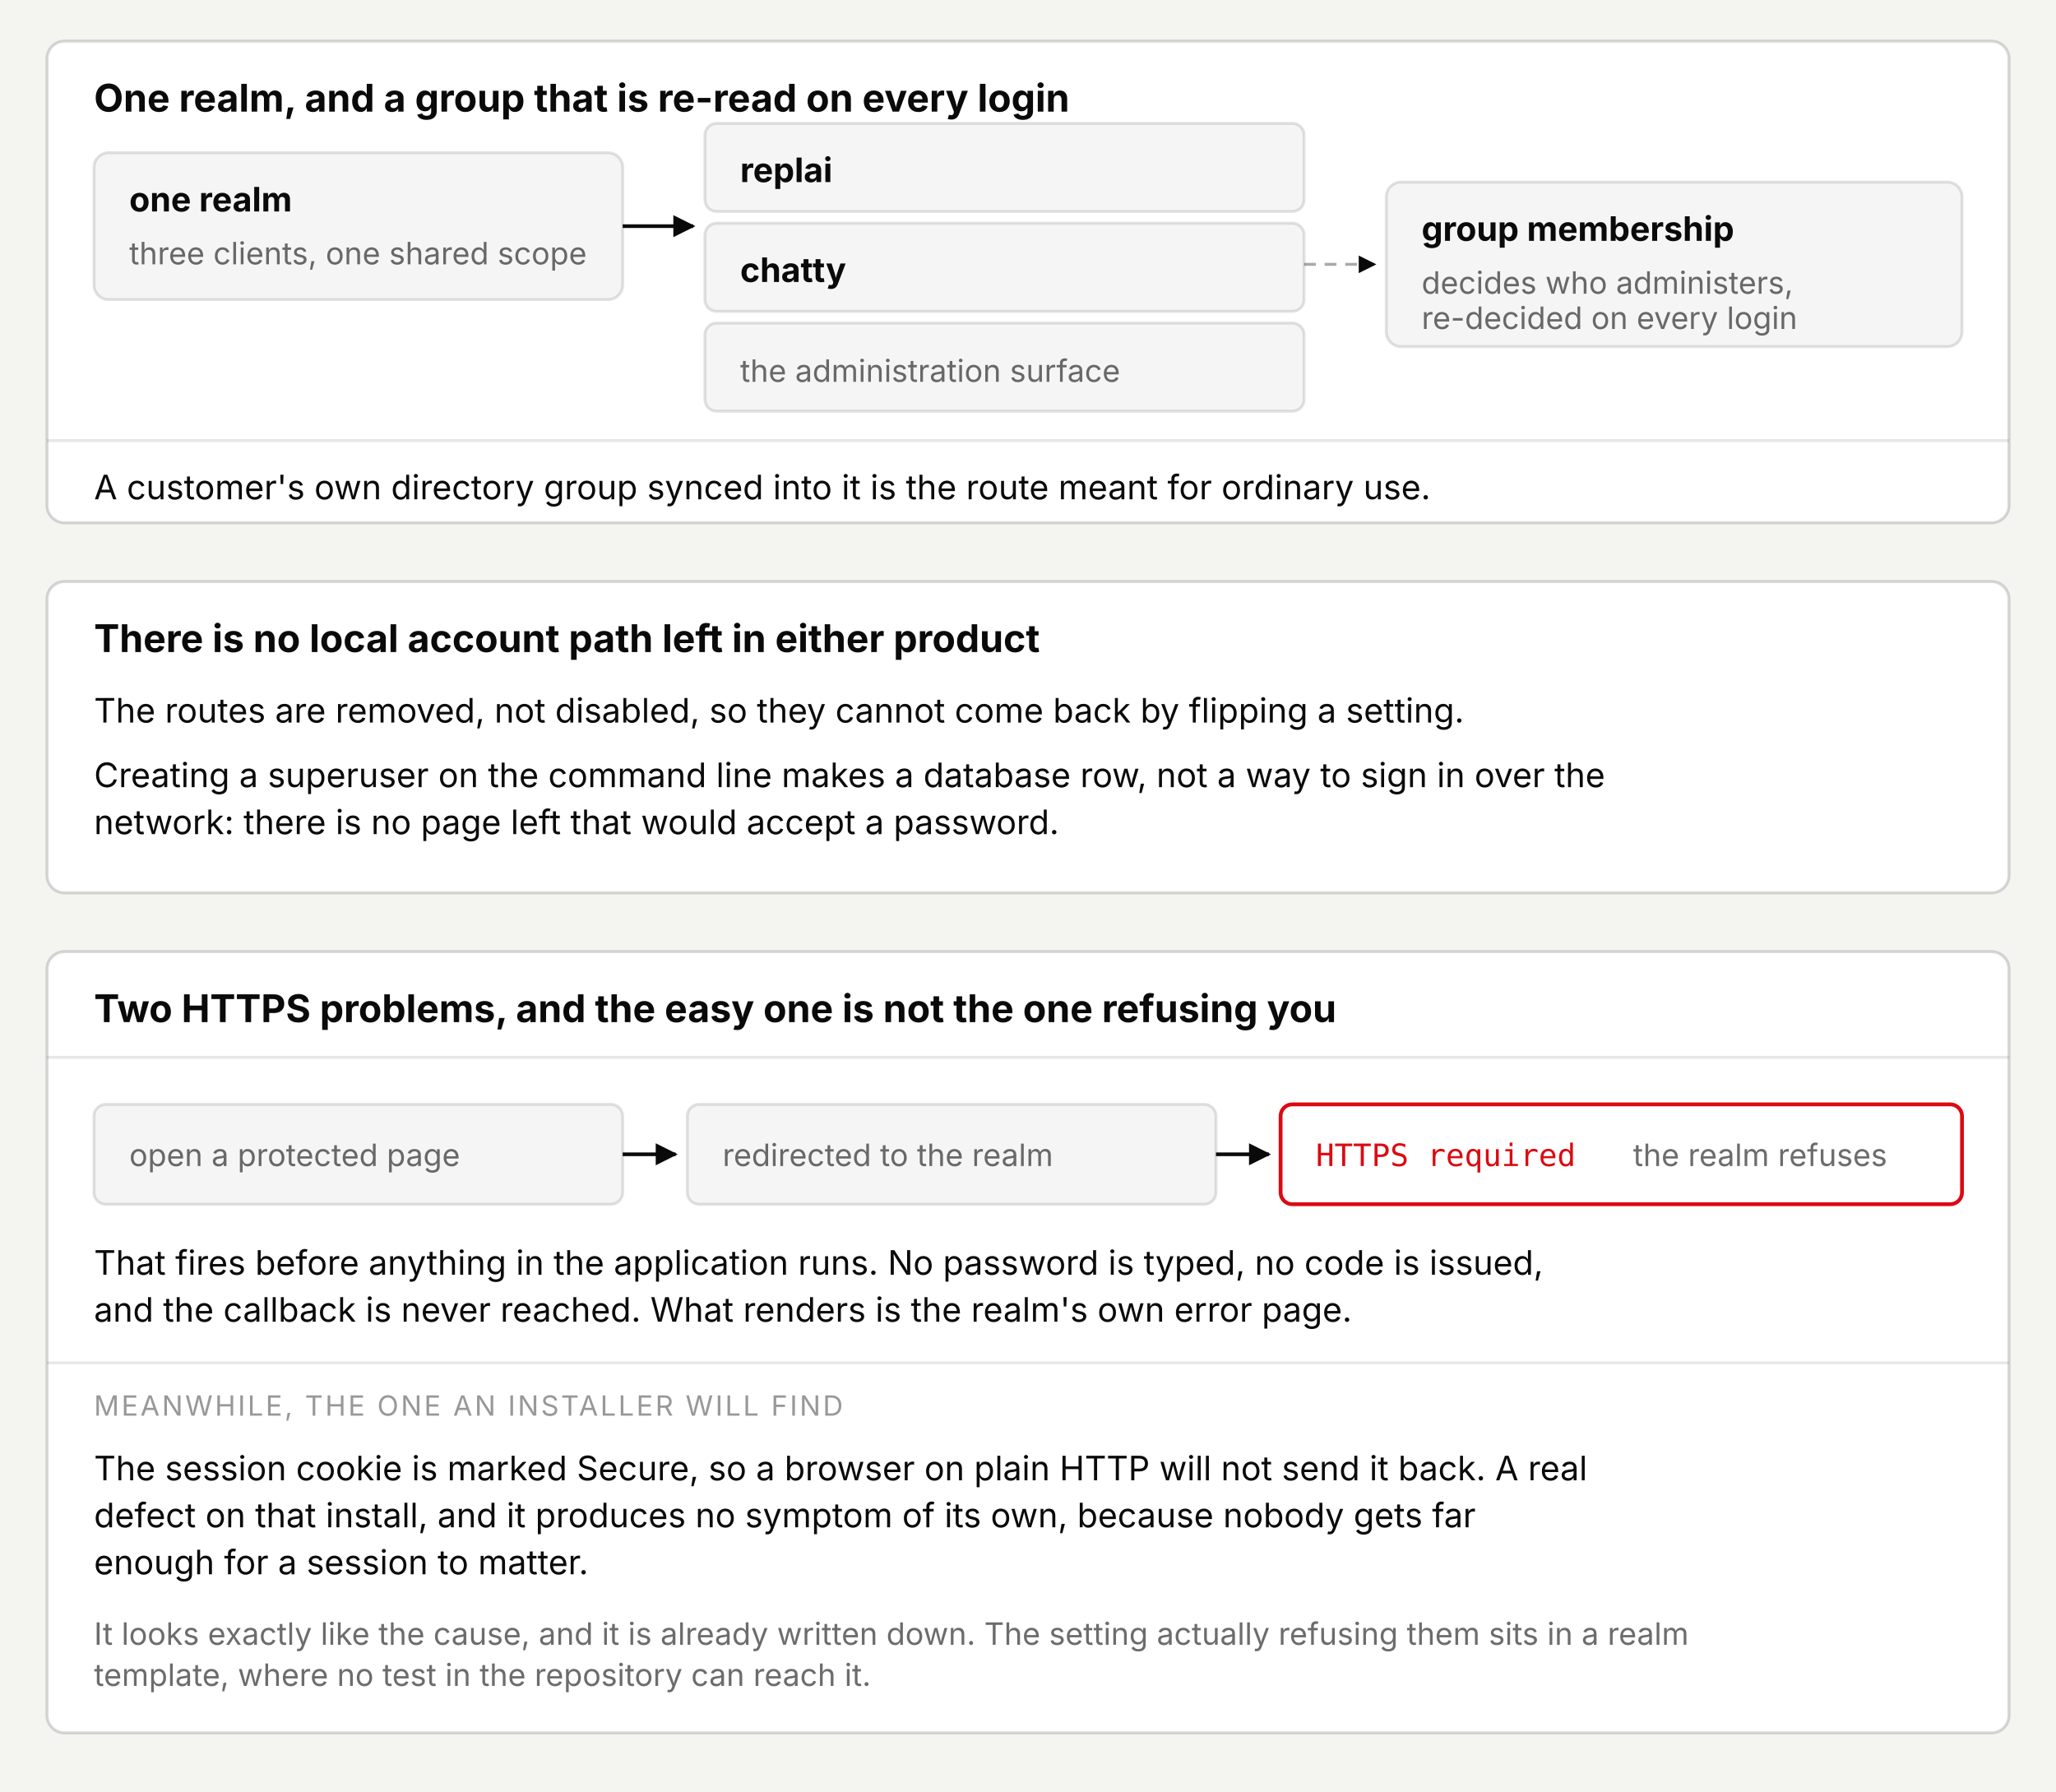
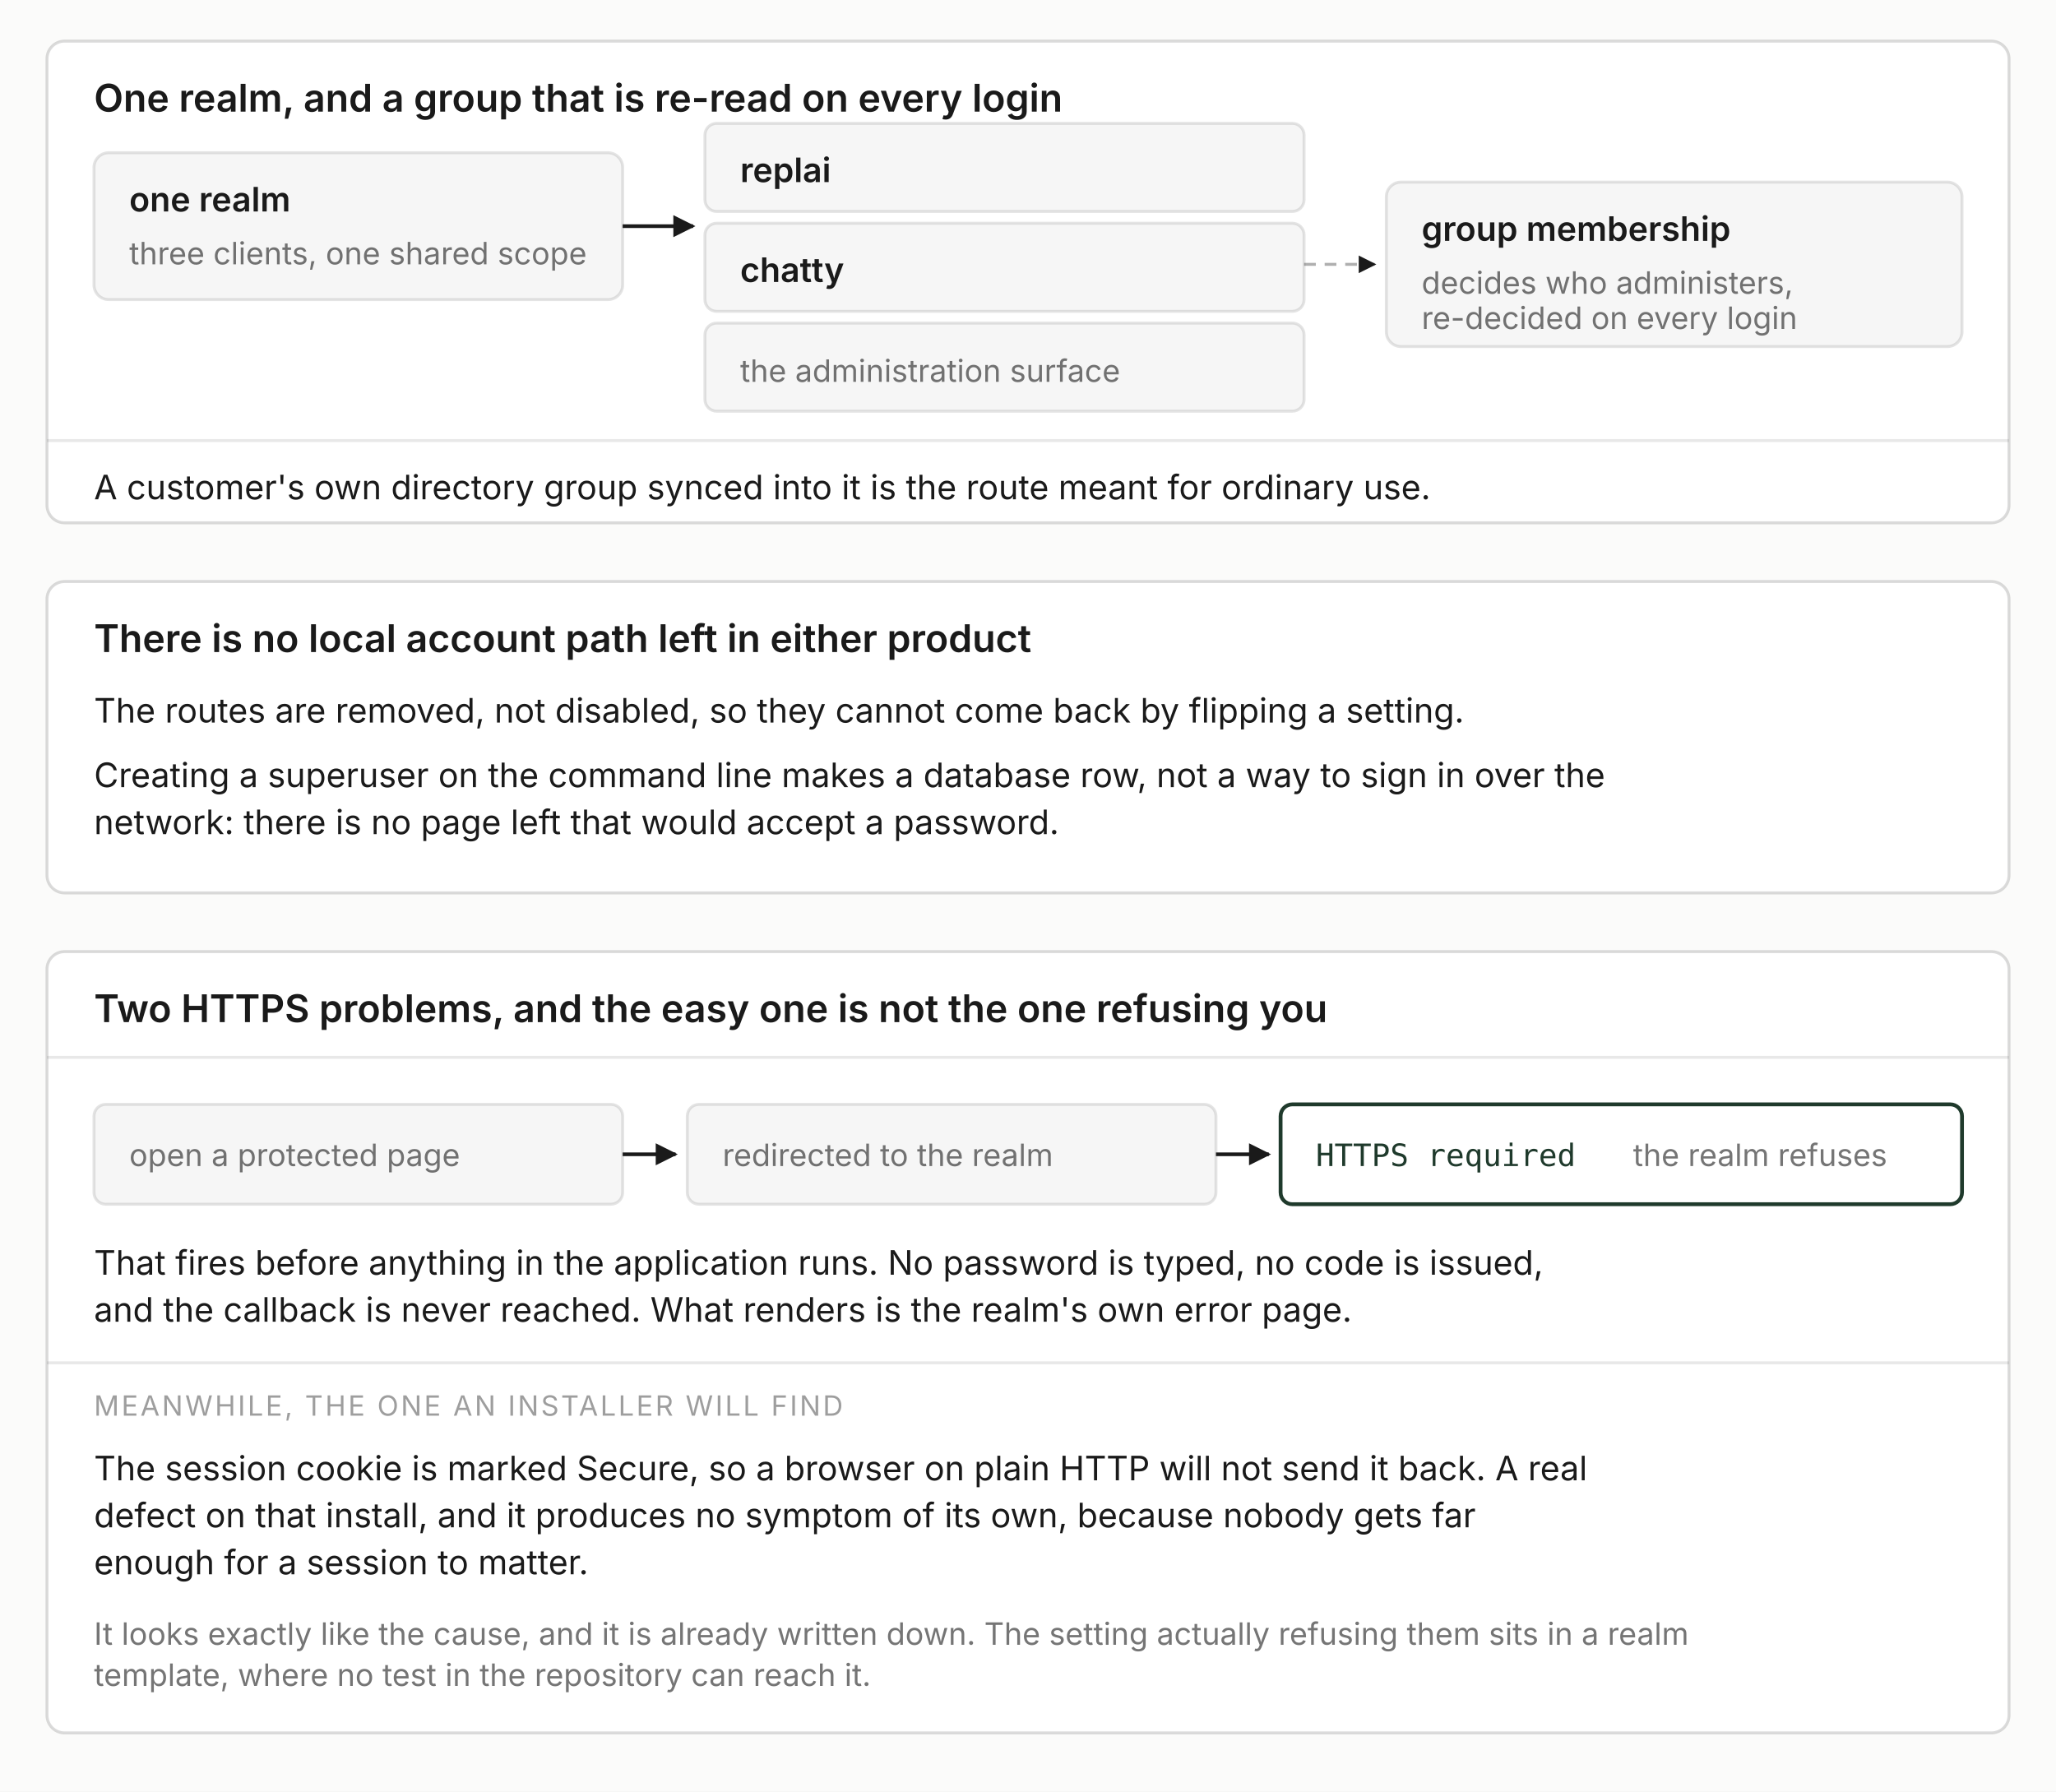
<svg xmlns="http://www.w3.org/2000/svg" viewBox="0 0 700 610" width="700" height="610" role="img">
  <style>
-     .bg  { fill: #f4f4f1; }
-     .card{ fill: #ffffff; stroke: rgb(10 10 10 / 0.16); stroke-width: 1; }
-     .box { fill: rgb(10 10 10 / 0.04); stroke: rgb(10 10 10 / 0.12); stroke-width: 1; }
-     .stop{ fill: #ffffff; stroke: #db0a12; stroke-width: 1.3; }
-     .rule{ stroke: rgb(10 10 10 / 0.1); stroke-width: 1; }
-     .t   { font-family: ui-sans-serif, -apple-system, "Segoe UI", system-ui, sans-serif; fill: #0a0a0a; }
-     .h   { font-size: 13px; font-weight: 700; }
-     .k   { font-size: 11.5px; font-weight: 700; }
-     .lbl { font-size: 9.5px; letter-spacing: 0.08em; fill: rgb(10 10 10 / 0.42); }
+     .bg  { fill: #fbfbfa; }
+     .card{ fill: #ffffff; stroke: rgb(26 26 26 / 0.16); stroke-width: 1; }
+     .box { fill: rgb(26 26 26 / 0.04); stroke: rgb(26 26 26 / 0.12); stroke-width: 1; }
+     .stop{ fill: #ffffff; stroke: #1f3a2c; stroke-width: 1.3; }
+     .rule{ stroke: rgb(26 26 26 / 0.1); stroke-width: 1; }
+     .t   { font-family: ui-sans-serif, -apple-system, "Segoe UI", system-ui, sans-serif; fill: #1a1a1a; }
+     .h   { font-size: 13px; font-weight: 600; }
+     .k   { font-size: 11.5px; font-weight: 600; }
+     .lbl { font-size: 9.5px; letter-spacing: 0.08em; fill: rgb(26 26 26 / 0.42); }
    .b   { font-size: 11.5px; }
    .m   { font-family: ui-monospace, SFMono-Regular, Menlo, monospace; font-size: 10.5px; }
-     .n   { font-size: 10.5px; fill: rgb(10 10 10 / 0.6); }
-     .red { fill: #db0a12; }
-     .ln  { stroke: #0a0a0a; stroke-width: 1.25; fill: none; }
-     .lnd { stroke: rgb(10 10 10 / 0.35); stroke-width: 1; fill: none; stroke-dasharray: 4 3; }
+     .n   { font-size: 10.5px; fill: rgb(26 26 26 / 0.6); }
+     .acc { fill: #1f3a2c; }
+     .ln  { stroke: #1a1a1a; stroke-width: 1.25; fill: none; }
+     .lnd { stroke: rgb(26 26 26 / 0.35); stroke-width: 1; fill: none; stroke-dasharray: 4 3; }
  </style>
  <defs>
    <marker id="a" viewBox="0 0 10 10" refX="9" refY="5" markerWidth="6" markerHeight="6" orient="auto-start-reverse">
-       <path d="M 0 0 L 10 5 L 0 10 z" fill="#0a0a0a" />
+       <path d="M 0 0 L 10 5 L 0 10 z" fill="#1a1a1a" />
    </marker>
  </defs>
  <rect class="bg" x="0" y="0" width="700" height="610" />
  <rect class="card" x="16" y="14" width="668" height="164" rx="6" />
  <text class="t h" x="32" y="38">One realm, and a group that is re-read on every login</text>
  <rect class="box" x="32" y="52" width="180" height="50" rx="5" />
  <text class="t k" x="44" y="72">one realm</text>
  <text class="t n" x="44" y="90">three clients, one shared scope</text>
  <path class="ln" d="M 212 77 L 236 77" marker-end="url(#a)" />
  <rect class="box" x="240" y="42" width="204" height="30" rx="4" />
  <text class="t k" x="252" y="62">replai</text>
  <rect class="box" x="240" y="76" width="204" height="30" rx="4" />
  <text class="t k" x="252" y="96">chatty</text>
  <rect class="box" x="240" y="110" width="204" height="30" rx="4" />
  <text class="t n" x="252" y="130">the administration surface</text>
-   <path class="lnd" d="M 444 90 L 468 90" marker-end="url(#a)" stroke="rgb(10 10 10 / 0.35)" />
+   <path class="lnd" d="M 444 90 L 468 90" marker-end="url(#a)" stroke="rgb(26 26 26 / 0.35)" />
  <rect class="box" x="472" y="62" width="196" height="56" rx="5" />
  <text class="t k" x="484" y="82">group membership</text>
  <text class="t n" x="484" y="100">decides who administers,</text>
  <text class="t n" x="484" y="112">re-decided on every login</text>
  <line class="rule" x1="16" y1="150" x2="684" y2="150" />
  <text class="t b" x="32" y="170">A customer's own directory group synced into it is the route meant for ordinary use.</text>
  <rect class="card" x="16" y="198" width="668" height="106" rx="6" />
  <text class="t h" x="32" y="222">There is no local account path left in either product</text>
  <text class="t b" x="32" y="246">The routes are removed, not disabled, so they cannot come back by flipping a setting.</text>
  <text class="t b" x="32" y="268">Creating a superuser on the command line makes a database row, not a way to sign in over the</text>
  <text class="t b" x="32" y="284">network: there is no page left that would accept a password.</text>
  <rect class="card" x="16" y="324" width="668" height="266" rx="6" />
  <text class="t h" x="32" y="348">Two HTTPS problems, and the easy one is not the one refusing you</text>
  <line class="rule" x1="16" y1="360" x2="684" y2="360" />
  <rect class="box" x="32" y="376" width="180" height="34" rx="4" />
  <text class="t n" x="44" y="397">open a protected page</text>
  <path class="ln" d="M 212 393 L 230 393" marker-end="url(#a)" />
  <rect class="box" x="234" y="376" width="180" height="34" rx="4" />
  <text class="t n" x="246" y="397">redirected to the realm</text>
  <path class="ln" d="M 414 393 L 432 393" marker-end="url(#a)" />
  <rect class="stop" x="436" y="376" width="232" height="34" rx="4" />
-   <text class="t m red" x="448" y="397">HTTPS required</text>
+   <text class="t m acc" x="448" y="397">HTTPS required</text>
  <text class="t n" x="556" y="397">the realm refuses</text>
  <text class="t b" x="32" y="434">That fires before anything in the application runs. No password is typed, no code is issued,</text>
  <text class="t b" x="32" y="450">and the callback is never reached. What renders is the realm's own error page.</text>
  <line class="rule" x1="16" y1="464" x2="684" y2="464" />
  <text class="t lbl" x="32" y="482">MEANWHILE, THE ONE AN INSTALLER WILL FIND</text>
  <text class="t b" x="32" y="504">The session cookie is marked Secure, so a browser on plain HTTP will not send it back. A real</text>
  <text class="t b" x="32" y="520">defect on that install, and it produces no symptom of its own, because nobody gets far</text>
  <text class="t b" x="32" y="536">enough for a session to matter.</text>
  <text class="t n" x="32" y="560">It looks exactly like the cause, and it is already written down. The setting actually refusing them sits in a realm</text>
  <text class="t n" x="32" y="574">template, where no test in the repository can reach it.</text>
</svg>
